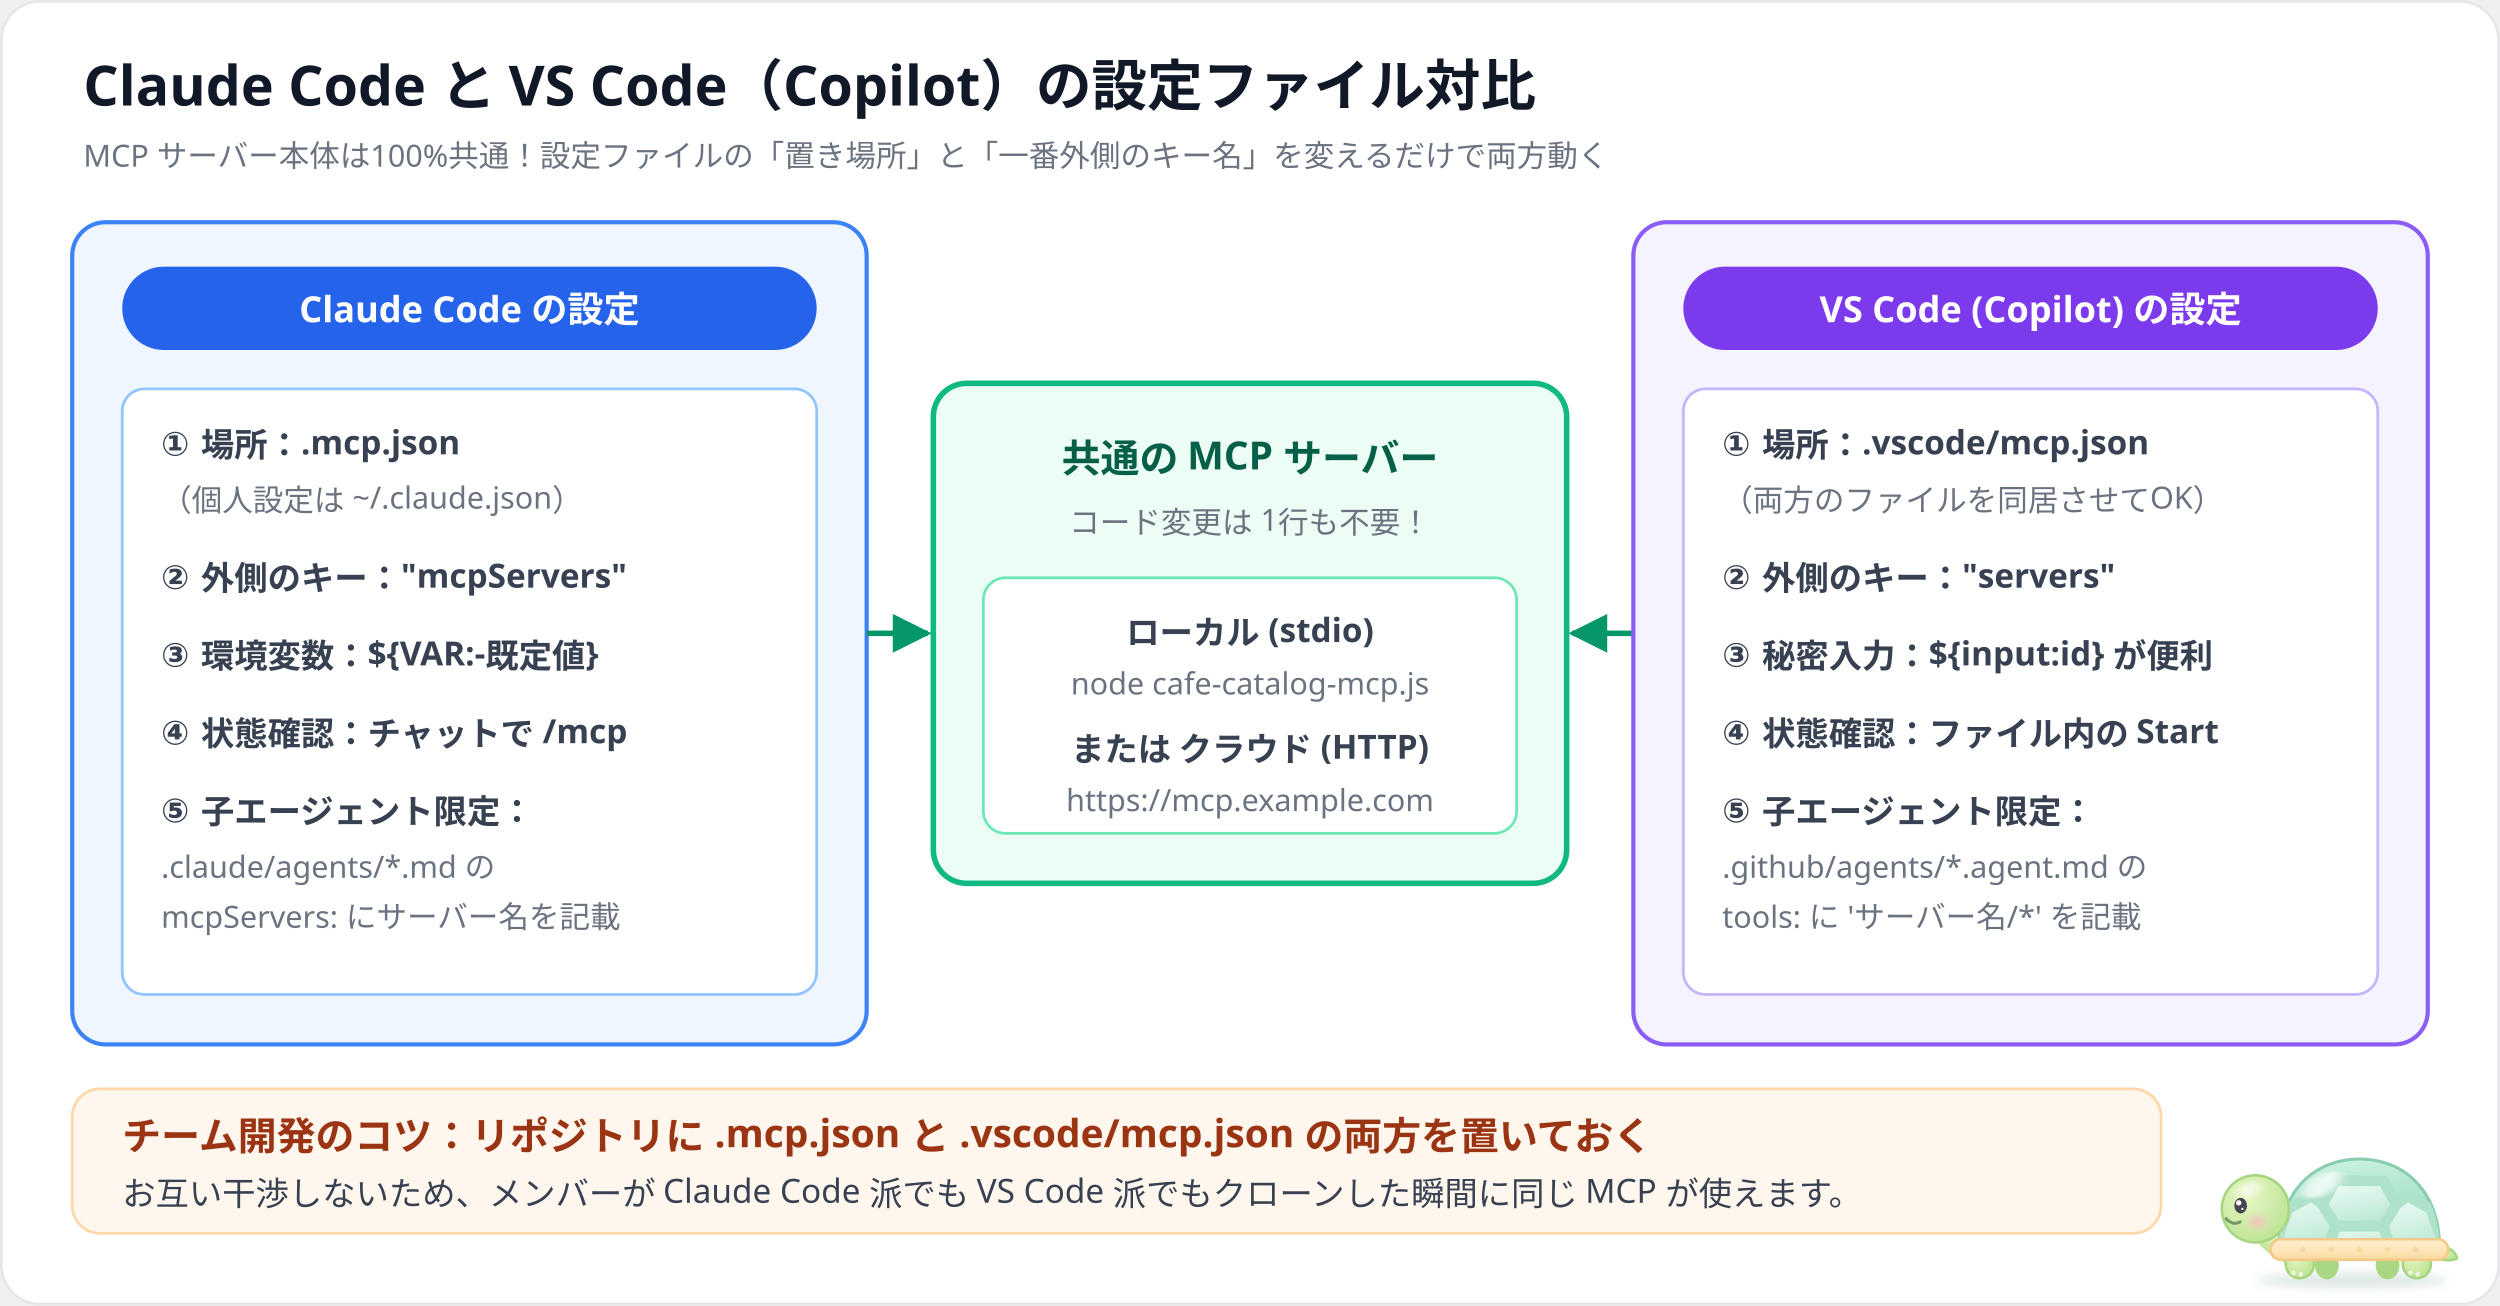
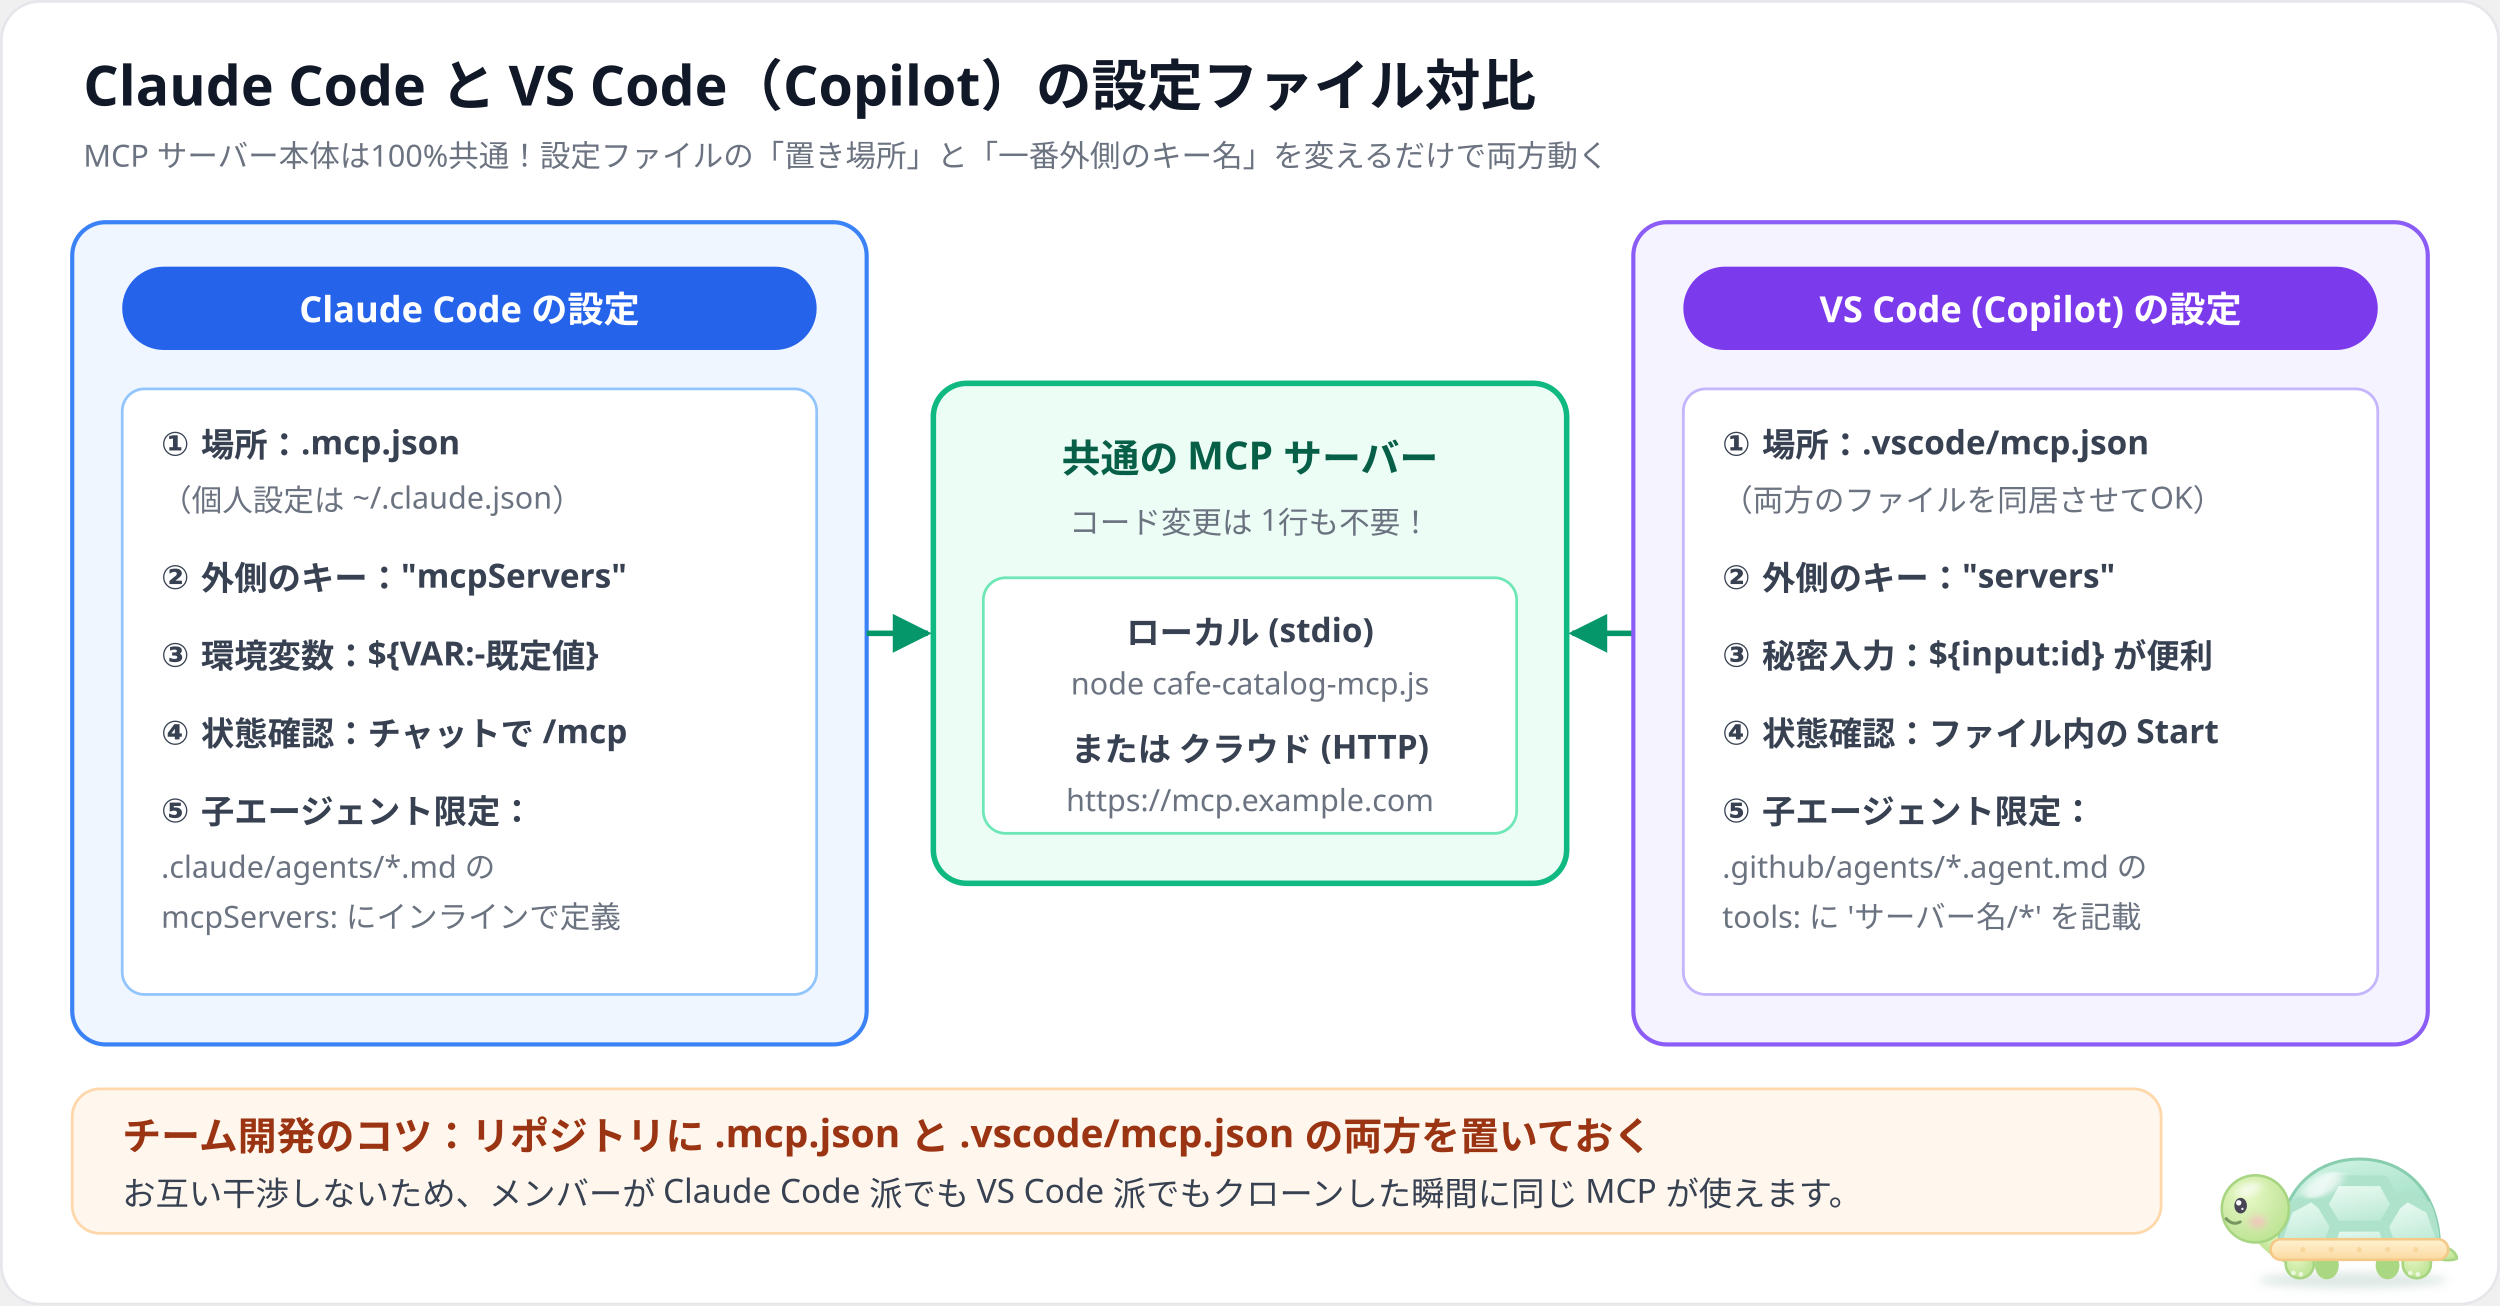
<svg xmlns="http://www.w3.org/2000/svg" viewBox="0 0 900 470" font-family="Meiryo, 'Yu Gothic UI', 'Noto Sans JP', sans-serif">
  <defs>
    <marker id="ah" viewBox="0 0 10 10" refX="9" refY="5" markerWidth="7" markerHeight="7" orient="auto-start-reverse">
      <path d="M0,0 L10,5 L0,10 z" fill="#059669" />
    </marker>
    <style>
      .h{font-size:14px;font-weight:700}
      .b{font-size:12px;fill:#374151}
      .s{font-size:11px;fill:#6b7280}
    </style>
  </defs>
  <rect x="0.5" y="0.5" width="899" height="469" rx="14" fill="#ffffff" stroke="#e5e7eb" />
  <text x="30" y="38" font-size="20" font-weight="700" fill="#111827">Claude Code と VS Code（Copilot）の設定ファイル対比</text>
  <text x="30" y="60" class="s" font-size="12.5">MCP サーバー本体は100%共通！設定ファイルの「置き場所」と「一番外側のキー名」を変えるだけで両方動く</text>
  <rect x="26" y="80" width="286" height="296" rx="12" fill="#eff6ff" stroke="#3b82f6" stroke-width="1.5" />
  <rect x="44" y="96" width="250" height="30" rx="15" fill="#2563eb" />
  <text x="169" y="116" text-anchor="middle" font-size="13" font-weight="700" fill="#ffffff">Claude Code の設定</text>
  <rect x="44" y="140" width="250" height="218" rx="8" fill="#ffffff" stroke="#93c5fd" />
  <text x="58" y="164" class="b" font-weight="700" fill="#1e3a8a">① 場所：.mcp.json</text>
  <text x="58" y="184" class="s">　（個人設定は ~/.claude.json）</text>
  <text x="58" y="212" class="b" font-weight="700" fill="#1e3a8a">② 外側のキー："mcpServers"</text>
  <text x="58" y="240" class="b" font-weight="700" fill="#1e3a8a">③ 環境変数：${VAR:-既定値}</text>
  <text x="58" y="268" class="b" font-weight="700" fill="#1e3a8a">④ 状態確認：チャットで /mcp</text>
  <text x="58" y="296" class="b" font-weight="700" fill="#1e3a8a">⑤ 子エージェント限定：</text>
  <text x="58" y="316" class="s">　.claude/agents/*.md の</text>
-   <text x="58" y="334" class="s">　mcpServers: にサーバー名を記載</text>
+   <text x="58" y="334" class="s">　mcpServers: にインラインで定義</text>
  <rect x="336" y="138" width="228" height="180" rx="12" fill="#ecfdf5" stroke="#10b981" stroke-width="2" />
  <text x="450" y="170" text-anchor="middle" class="h" fill="#065f46">共通の MCP サーバー</text>
  <text x="450" y="192" text-anchor="middle" class="s" fill="#047857">コード変更は 1行も不要！</text>
  <rect x="354" y="208" width="192" height="92" rx="8" fill="#ffffff" stroke="#6ee7b7" />
  <text x="450" y="232" text-anchor="middle" class="b" font-weight="700" fill="#065f46">ローカル (stdio)</text>
  <text x="450" y="250" text-anchor="middle" class="s">node cafe-catalog-mcp.js</text>
  <text x="450" y="274" text-anchor="middle" class="b" font-weight="700" fill="#065f46">または クラウド (HTTP)</text>
  <text x="450" y="292" text-anchor="middle" class="s">https://mcp.example.com</text>
  <line x1="312" y1="228" x2="334" y2="228" stroke="#059669" stroke-width="2" marker-end="url(#ah)" />
  <line x1="588" y1="228" x2="566" y2="228" stroke="#059669" stroke-width="2" marker-end="url(#ah)" />
  <rect x="588" y="80" width="286" height="296" rx="12" fill="#f5f3ff" stroke="#8b5cf6" stroke-width="1.5" />
  <rect x="606" y="96" width="250" height="30" rx="15" fill="#7c3aed" />
  <text x="731" y="116" text-anchor="middle" font-size="13" font-weight="700" fill="#ffffff">VS Code (Copilot) の設定</text>
  <rect x="606" y="140" width="250" height="218" rx="8" fill="#ffffff" stroke="#c4b5fd" />
  <text x="620" y="164" class="b" font-weight="700" fill="#5b21b6">① 場所：.vscode/mcp.json</text>
  <text x="620" y="184" class="s">　（両方のファイルを同居させてOK）</text>
  <text x="620" y="212" class="b" font-weight="700" fill="#5b21b6">② 外側のキー："servers"</text>
  <text x="620" y="240" class="b" font-weight="700" fill="#5b21b6">③ 秘密入力：${input:id} が便利</text>
  <text x="620" y="268" class="b" font-weight="700" fill="#5b21b6">④ 状態確認：ファイル内の Start</text>
  <text x="620" y="296" class="b" font-weight="700" fill="#5b21b6">⑤ 子エージェント限定：</text>
  <text x="620" y="316" class="s">　.github/agents/*.agent.md の</text>
  <text x="620" y="334" class="s">　tools: に 'サーバー名/*' を記載</text>
  <rect x="26" y="392" width="752" height="52" rx="10" fill="#fff7ed" stroke="#fed7aa" />
  <text x="44" y="414" class="h" fill="#9a3412">チーム開発のコツ：リポジトリに .mcp.json と .vscode/mcp.json の両方を置いておく</text>
  <text x="44" y="434" class="b">お互い干渉しないため、メンバーが Claude Code 派でも VS Code 派でもクローンした瞬間に同じ MCP が使えます。</text>
  <g transform="translate(794 404) scale(0.78)">
    <g id="kame-mark" opacity="0.94">
      <defs>
        <linearGradient id="kameShell" x1="0.3" y1="0" x2="0.6" y2="1">
          <stop offset="0" stop-color="#c9f1e0" />
          <stop offset="1" stop-color="#86d3b4" />
        </linearGradient>
        <linearGradient id="kameScute" x1="0.3" y1="0" x2="0.6" y2="1">
          <stop offset="0" stop-color="#ecfbf4" />
          <stop offset="1" stop-color="#b3e6d0" />
        </linearGradient>
        <radialGradient id="kameSkin" cx="0.38" cy="0.32" r="0.8">
          <stop offset="0" stop-color="#e6f7c2" />
          <stop offset="1" stop-color="#b3df86" />
        </radialGradient>
        <linearGradient id="kameRim" x1="0" y1="0" x2="0" y2="1">
          <stop offset="0" stop-color="#fff1cf" />
          <stop offset="1" stop-color="#fbd79b" />
        </linearGradient>
        <filter id="kameSoft" x="-20%" y="-50%" width="140%" height="200%">
          <feGaussianBlur stdDeviation="2.2" />
        </filter>
        <filter id="kameGlow" x="-50%" y="-50%" width="200%" height="200%">
          <feGaussianBlur stdDeviation="1.6" />
        </filter>
        <clipPath id="kameDome">
          <path d="M34 58 C34 31 51 17 71 17 C92 17 108 32 108 58 Z" />
        </clipPath>
      </defs>
      <ellipse cx="68" cy="73" rx="44" ry="3.6" fill="#5b8f7b" opacity="0.22" filter="url(#kameSoft)" />
      <ellipse cx="56" cy="66" rx="5.5" ry="6.5" fill="#a4d47a" />
      <ellipse cx="84" cy="66" rx="5.5" ry="6.5" fill="#a4d47a" />
      <path d="M106 57 C112 57 116 60 116 63 C112 64.5 107 63.5 104 61 Z" fill="url(#kameSkin)" stroke="#a2d27a" stroke-width="1.2" stroke-linejoin="round" />
      <path d="M42 60 C36 58 30 54 26 47" fill="none" stroke="url(#kameSkin)" stroke-width="13" stroke-linecap="round" />
      <rect x="37" y="57" width="13" height="15" rx="6.5" fill="url(#kameSkin)" stroke="#a2d27a" stroke-width="1.2" />
      <rect x="91" y="57" width="13" height="15" rx="6.5" fill="url(#kameSkin)" stroke="#a2d27a" stroke-width="1.2" />
      <path d="M34 58 C34 31 51 17 71 17 C92 17 108 32 108 58 Z" fill="url(#kameShell)" stroke="#7fcaa9" stroke-width="1.4" />
      <g clip-path="url(#kameDome)" fill="url(#kameScute)" stroke="#a9e0c8" stroke-width="5" stroke-linejoin="round">
        <path d="M60 27 L82 27 L88 38 L82 48 L60 48 L54 38 Z" />
        <path d="M31 60 L38 40 L49 34 L54 38 L60 48 L56 60 Z" />
        <path d="M111 60 L104 40 L93 34 L88 38 L82 48 L86 60 Z" />
        <path d="M60 48 L82 48 L86 60 L56 60 Z" />
      </g>
      <ellipse cx="54" cy="29" rx="10" ry="4.5" fill="#ffffff" opacity="0.7" transform="rotate(-28 54 29)" filter="url(#kameGlow)" />
      <rect x="30" y="54" width="82" height="9.5" rx="4.75" fill="url(#kameRim)" stroke="#f3c57e" stroke-width="1.2" />
      <g fill="#f6cf8f" opacity="0.8">
        <circle cx="45" cy="58.8" r="1.2" />
        <circle cx="58" cy="58.8" r="1.2" />
        <circle cx="71" cy="58.8" r="1.2" />
        <circle cx="84" cy="58.8" r="1.2" />
        <circle cx="97" cy="58.8" r="1.2" />
      </g>
      <circle cx="23" cy="40" r="15.5" fill="url(#kameSkin)" stroke="#a2d27a" stroke-width="1.2" />
      <ellipse cx="20" cy="31" rx="6" ry="3" fill="#ffffff" opacity="0.6" transform="rotate(-20 20 31)" filter="url(#kameGlow)" />
      <ellipse cx="16.2" cy="38.5" rx="2.9" ry="3.6" fill="#3d3a4a" />
      <circle cx="15.3" cy="37.2" r="1.25" fill="#ffffff" />
      <circle cx="17" cy="40" r="0.55" fill="#ffffff" opacity="0.9" />
      <ellipse cx="24" cy="46" rx="4" ry="2.6" fill="#ffb3c1" opacity="0.75" filter="url(#kameGlow)" />
      <path d="M9.5 44.5 Q12.5 47.8 16 46" fill="none" stroke="#6f8f56" stroke-width="1.4" stroke-linecap="round" />
      <g fill="#ffffff" opacity="0.65">
        <circle cx="40.5" cy="69.6" r="1.1" />
        <circle cx="44" cy="70.2" r="1.1" />
        <circle cx="94.5" cy="69.6" r="1.1" />
        <circle cx="98" cy="70.2" r="1.1" />
      </g>
    </g>
  </g>
</svg>
